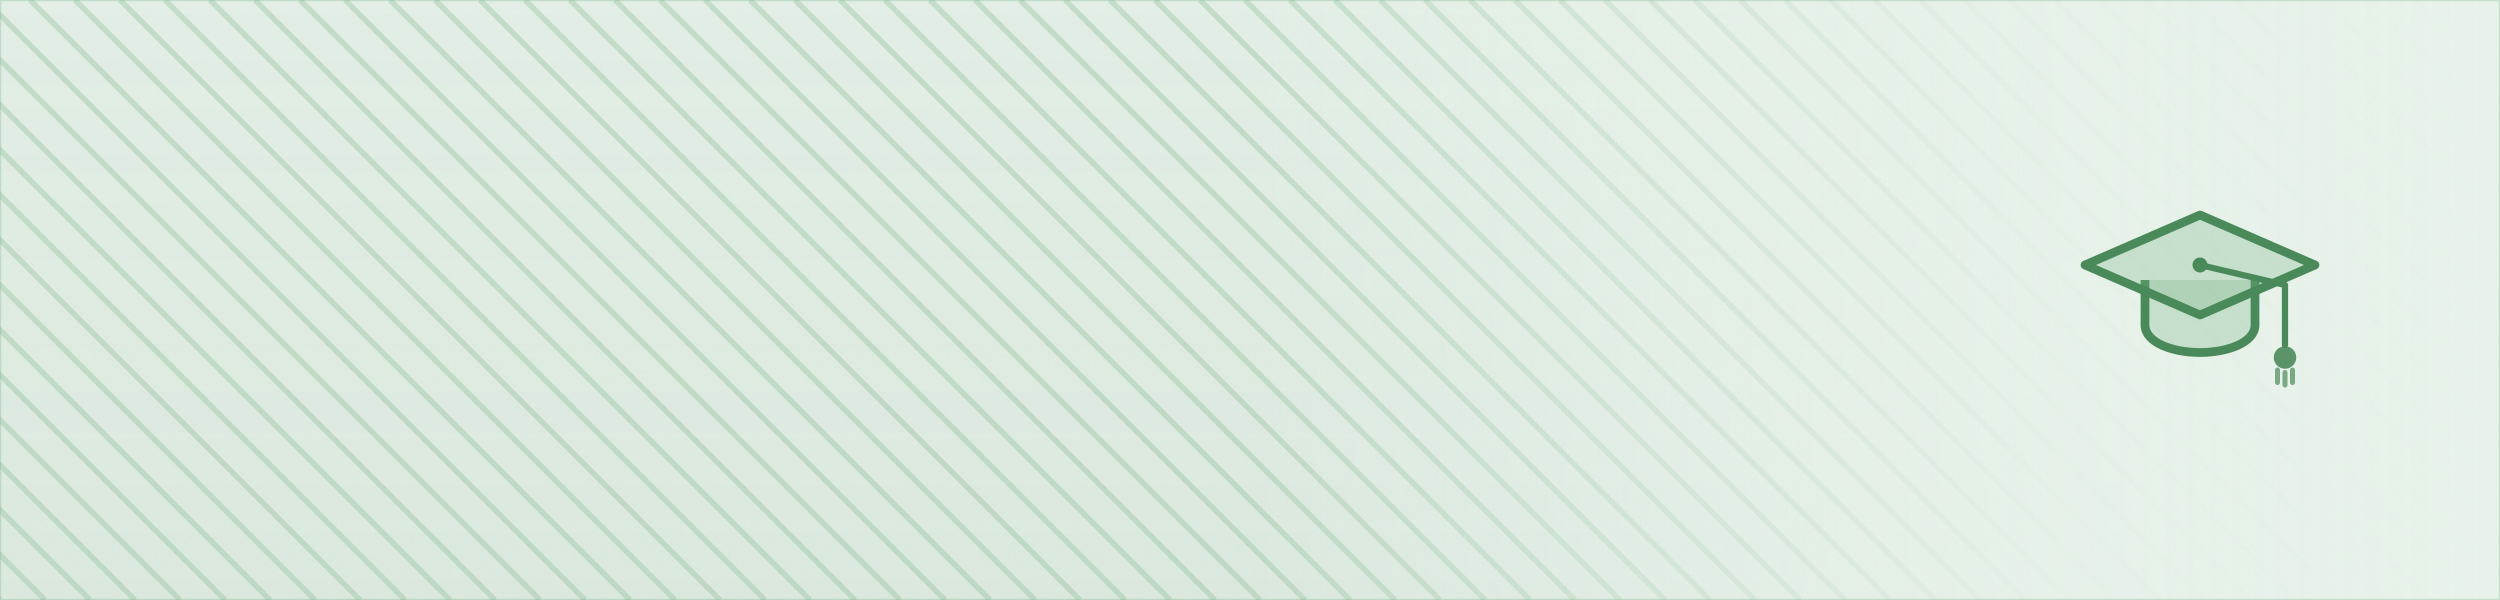
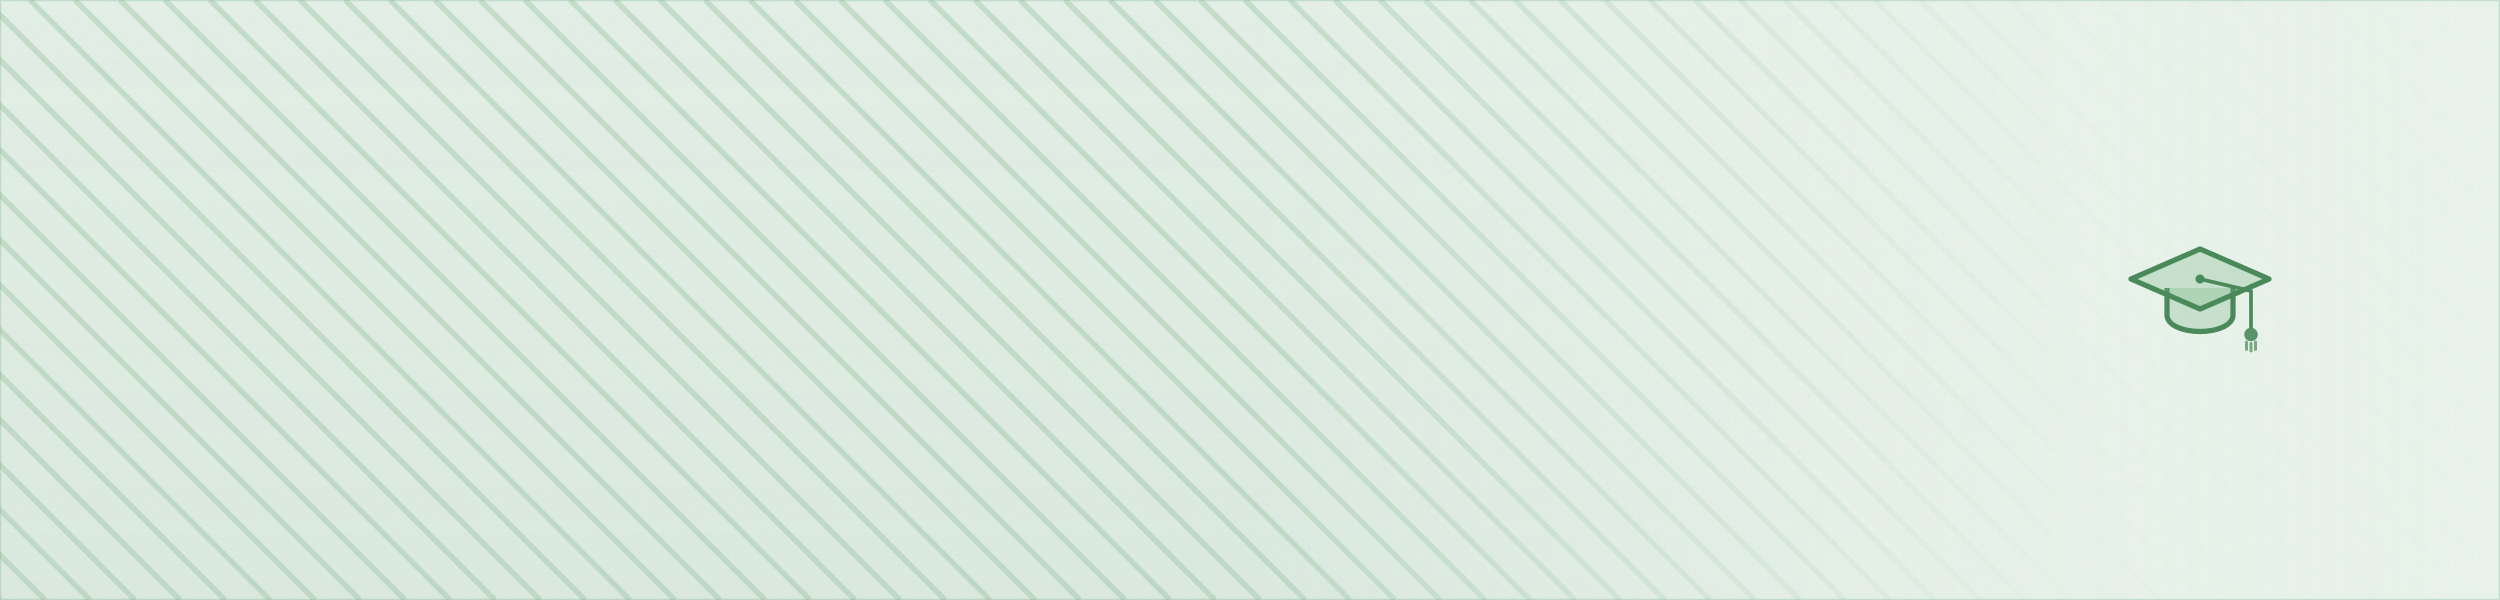
<svg xmlns="http://www.w3.org/2000/svg" width="1000" height="240" viewBox="0 0 1000 240">
  <defs>
    <filter id="tex_school_light_w" x="0%" y="0%" width="100%" height="100%" color-interpolation-filters="linearRGB">
      <feTurbulence type="fractalNoise" baseFrequency="0.75" numOctaves="4" seed="12" stitchTiles="stitch" result="n" />
      <feColorMatrix in="n" type="saturate" values="0" result="gn" />
      <feBlend in="SourceGraphic" in2="gn" mode="overlay" />
    </filter>
    <linearGradient id="hfade_school_light_w" x1="0" y1="0" x2="1" y2="0">
      <stop offset="0%" stop-color="#E8F2EA" stop-opacity="0" />
      <stop offset="50%" stop-color="#E8F2EA" stop-opacity="0" />
      <stop offset="82%" stop-color="#E8F2EA" stop-opacity="0.92" />
      <stop offset="100%" stop-color="#E8F2EA" stop-opacity="1" />
    </linearGradient>
    <linearGradient id="vign_school_light_w" x1="0" y1="0" x2="0" y2="1">
      <stop offset="0%" stop-color="#4A8A5A" stop-opacity="0.04" />
      <stop offset="100%" stop-color="#4A8A5A" stop-opacity="0.09" />
    </linearGradient>
  </defs>
  <rect width="1000" height="240" fill="#E8F2EA" />
  <rect width="1000" height="240" fill="url(#vign_school_light_w)" />
  <g>
    <line x1="-240" y1="0" x2="0" y2="240" stroke="#72B082" stroke-width="2.2" opacity="0.3" />
    <line x1="-222" y1="0" x2="18" y2="240" stroke="#72B082" stroke-width="2.2" opacity="0.3" />
    <line x1="-204" y1="0" x2="36" y2="240" stroke="#72B082" stroke-width="2.2" opacity="0.3" />
    <line x1="-186" y1="0" x2="54" y2="240" stroke="#72B082" stroke-width="2.2" opacity="0.3" />
    <line x1="-168" y1="0" x2="72" y2="240" stroke="#72B082" stroke-width="2.2" opacity="0.3" />
    <line x1="-150" y1="0" x2="90" y2="240" stroke="#72B082" stroke-width="2.2" opacity="0.3" />
    <line x1="-132" y1="0" x2="108" y2="240" stroke="#72B082" stroke-width="2.2" opacity="0.3" />
    <line x1="-114" y1="0" x2="126" y2="240" stroke="#72B082" stroke-width="2.2" opacity="0.3" />
    <line x1="-96" y1="0" x2="144" y2="240" stroke="#72B082" stroke-width="2.2" opacity="0.3" />
    <line x1="-78" y1="0" x2="162" y2="240" stroke="#72B082" stroke-width="2.2" opacity="0.3" />
    <line x1="-60" y1="0" x2="180" y2="240" stroke="#72B082" stroke-width="2.2" opacity="0.3" />
    <line x1="-42" y1="0" x2="198" y2="240" stroke="#72B082" stroke-width="2.2" opacity="0.3" />
    <line x1="-24" y1="0" x2="216" y2="240" stroke="#72B082" stroke-width="2.2" opacity="0.3" />
    <line x1="-6" y1="0" x2="234" y2="240" stroke="#72B082" stroke-width="2.2" opacity="0.3" />
    <line x1="12" y1="0" x2="252" y2="240" stroke="#72B082" stroke-width="2.2" opacity="0.3" />
    <line x1="30" y1="0" x2="270" y2="240" stroke="#72B082" stroke-width="2.2" opacity="0.3" />
    <line x1="48" y1="0" x2="288" y2="240" stroke="#72B082" stroke-width="2.2" opacity="0.3" />
    <line x1="66" y1="0" x2="306" y2="240" stroke="#72B082" stroke-width="2.2" opacity="0.3" />
    <line x1="84" y1="0" x2="324" y2="240" stroke="#72B082" stroke-width="2.2" opacity="0.3" />
    <line x1="102" y1="0" x2="342" y2="240" stroke="#72B082" stroke-width="2.2" opacity="0.3" />
    <line x1="120" y1="0" x2="360" y2="240" stroke="#72B082" stroke-width="2.2" opacity="0.3" />
    <line x1="138" y1="0" x2="378" y2="240" stroke="#72B082" stroke-width="2.2" opacity="0.3" />
    <line x1="156" y1="0" x2="396" y2="240" stroke="#72B082" stroke-width="2.2" opacity="0.3" />
    <line x1="174" y1="0" x2="414" y2="240" stroke="#72B082" stroke-width="2.2" opacity="0.3" />
    <line x1="192" y1="0" x2="432" y2="240" stroke="#72B082" stroke-width="2.2" opacity="0.3" />
    <line x1="210" y1="0" x2="450" y2="240" stroke="#72B082" stroke-width="2.2" opacity="0.3" />
    <line x1="228" y1="0" x2="468" y2="240" stroke="#72B082" stroke-width="2.2" opacity="0.3" />
    <line x1="246" y1="0" x2="486" y2="240" stroke="#72B082" stroke-width="2.2" opacity="0.3" />
    <line x1="264" y1="0" x2="504" y2="240" stroke="#72B082" stroke-width="2.2" opacity="0.3" />
    <line x1="282" y1="0" x2="522" y2="240" stroke="#72B082" stroke-width="2.2" opacity="0.3" />
    <line x1="300" y1="0" x2="540" y2="240" stroke="#72B082" stroke-width="2.2" opacity="0.3" />
    <line x1="318" y1="0" x2="558" y2="240" stroke="#72B082" stroke-width="2.2" opacity="0.3" />
    <line x1="336" y1="0" x2="576" y2="240" stroke="#72B082" stroke-width="2.2" opacity="0.3" />
    <line x1="354" y1="0" x2="594" y2="240" stroke="#72B082" stroke-width="2.2" opacity="0.3" />
    <line x1="372" y1="0" x2="612" y2="240" stroke="#72B082" stroke-width="2.2" opacity="0.3" />
    <line x1="390" y1="0" x2="630" y2="240" stroke="#72B082" stroke-width="2.2" opacity="0.3" />
    <line x1="408" y1="0" x2="648" y2="240" stroke="#72B082" stroke-width="2.2" opacity="0.3" />
    <line x1="426" y1="0" x2="666" y2="240" stroke="#72B082" stroke-width="2.2" opacity="0.3" />
    <line x1="444" y1="0" x2="684" y2="240" stroke="#72B082" stroke-width="2.2" opacity="0.3" />
    <line x1="462" y1="0" x2="702" y2="240" stroke="#72B082" stroke-width="2.2" opacity="0.3" />
    <line x1="480" y1="0" x2="720" y2="240" stroke="#72B082" stroke-width="2.2" opacity="0.3" />
    <line x1="498" y1="0" x2="738" y2="240" stroke="#72B082" stroke-width="2.2" opacity="0.3" />
    <line x1="516" y1="0" x2="756" y2="240" stroke="#72B082" stroke-width="2.2" opacity="0.3" />
    <line x1="534" y1="0" x2="774" y2="240" stroke="#72B082" stroke-width="2.2" opacity="0.3" />
    <line x1="552" y1="0" x2="792" y2="240" stroke="#72B082" stroke-width="2.2" opacity="0.3" />
    <line x1="570" y1="0" x2="810" y2="240" stroke="#72B082" stroke-width="2.2" opacity="0.3" />
    <line x1="588" y1="0" x2="828" y2="240" stroke="#72B082" stroke-width="2.2" opacity="0.3" />
    <line x1="606" y1="0" x2="846" y2="240" stroke="#72B082" stroke-width="2.2" opacity="0.3" />
    <line x1="624" y1="0" x2="864" y2="240" stroke="#72B082" stroke-width="2.2" opacity="0.3" />
    <line x1="642" y1="0" x2="882" y2="240" stroke="#72B082" stroke-width="2.2" opacity="0.3" />
    <line x1="660" y1="0" x2="900" y2="240" stroke="#72B082" stroke-width="2.2" opacity="0.3" />
    <line x1="678" y1="0" x2="918" y2="240" stroke="#72B082" stroke-width="2.2" opacity="0.3" />
    <line x1="696" y1="0" x2="936" y2="240" stroke="#72B082" stroke-width="2.2" opacity="0.3" />
    <line x1="714" y1="0" x2="954" y2="240" stroke="#72B082" stroke-width="2.2" opacity="0.3" />
    <line x1="732" y1="0" x2="972" y2="240" stroke="#72B082" stroke-width="2.2" opacity="0.3" />
    <line x1="750" y1="0" x2="990" y2="240" stroke="#72B082" stroke-width="2.2" opacity="0.3" />
    <line x1="768" y1="0" x2="1008" y2="240" stroke="#72B082" stroke-width="2.2" opacity="0.3" />
    <line x1="786" y1="0" x2="1026" y2="240" stroke="#72B082" stroke-width="2.2" opacity="0.3" />
    <line x1="804" y1="0" x2="1044" y2="240" stroke="#72B082" stroke-width="2.2" opacity="0.3" />
    <line x1="822" y1="0" x2="1062" y2="240" stroke="#72B082" stroke-width="2.2" opacity="0.3" />
    <line x1="840" y1="0" x2="1080" y2="240" stroke="#72B082" stroke-width="2.2" opacity="0.3" />
    <line x1="858" y1="0" x2="1098" y2="240" stroke="#72B082" stroke-width="2.2" opacity="0.3" />
    <line x1="876" y1="0" x2="1116" y2="240" stroke="#72B082" stroke-width="2.2" opacity="0.3" />
    <line x1="894" y1="0" x2="1134" y2="240" stroke="#72B082" stroke-width="2.2" opacity="0.3" />
    <line x1="912" y1="0" x2="1152" y2="240" stroke="#72B082" stroke-width="2.2" opacity="0.3" />
    <line x1="930" y1="0" x2="1170" y2="240" stroke="#72B082" stroke-width="2.2" opacity="0.3" />
    <line x1="948" y1="0" x2="1188" y2="240" stroke="#72B082" stroke-width="2.2" opacity="0.3" />
    <line x1="966" y1="0" x2="1206" y2="240" stroke="#72B082" stroke-width="2.2" opacity="0.3" />
    <line x1="984" y1="0" x2="1224" y2="240" stroke="#72B082" stroke-width="2.2" opacity="0.3" />
    <rect width="1000" height="240" fill="url(#hfade_school_light_w)" />
  </g>
  <rect width="1000" height="240" fill="#E8F2EA" filter="url(#tex_school_light_w)" opacity="0.06" />
-   <g transform="translate(880,120)">
+   <g transform="translate(880,120) scale(0.6)">
    <path d="M-22,-8 L-22,10 C-22,17 -11,21 0,21 C11,21 22,17 22,10 L22,-8" fill="#72B082" opacity="0.28" />
    <path d="M-22,-8 L-22,10 C-22,17 -11,21 0,21 C11,21 22,17 22,10 L22,-8" fill="none" stroke="#4A8A5A" stroke-width="3.5" />
    <path d="M0,-34 L46,-14 L0,6 L-46,-14 Z" fill="#72B082" opacity="0.28" />
    <path d="M0,-34 L46,-14 L0,6 L-46,-14 Z" fill="none" stroke="#4A8A5A" stroke-width="3.5" stroke-linejoin="round" />
    <circle cx="0" cy="-14" r="3" fill="#4A8A5A" />
    <path d="M0,-14 L34,-6 L34,18" fill="none" stroke="#4A8A5A" stroke-width="2.5" stroke-linecap="round" stroke-linejoin="round" />
    <circle cx="34" cy="23" r="4.5" fill="#4A8A5A" opacity="0.9" />
    <line x1="31" y1="28" x2="31" y2="33" stroke="#4A8A5A" stroke-width="2" stroke-linecap="round" opacity="0.7" />
    <line x1="34" y1="29" x2="34" y2="34" stroke="#4A8A5A" stroke-width="2" stroke-linecap="round" opacity="0.7" />
    <line x1="37" y1="28" x2="37" y2="33" stroke="#4A8A5A" stroke-width="2" stroke-linecap="round" opacity="0.7" />
  </g>
  <rect width="1000" height="240" fill="none" stroke="#72B082" stroke-width="1" opacity="0.3" />
</svg>
